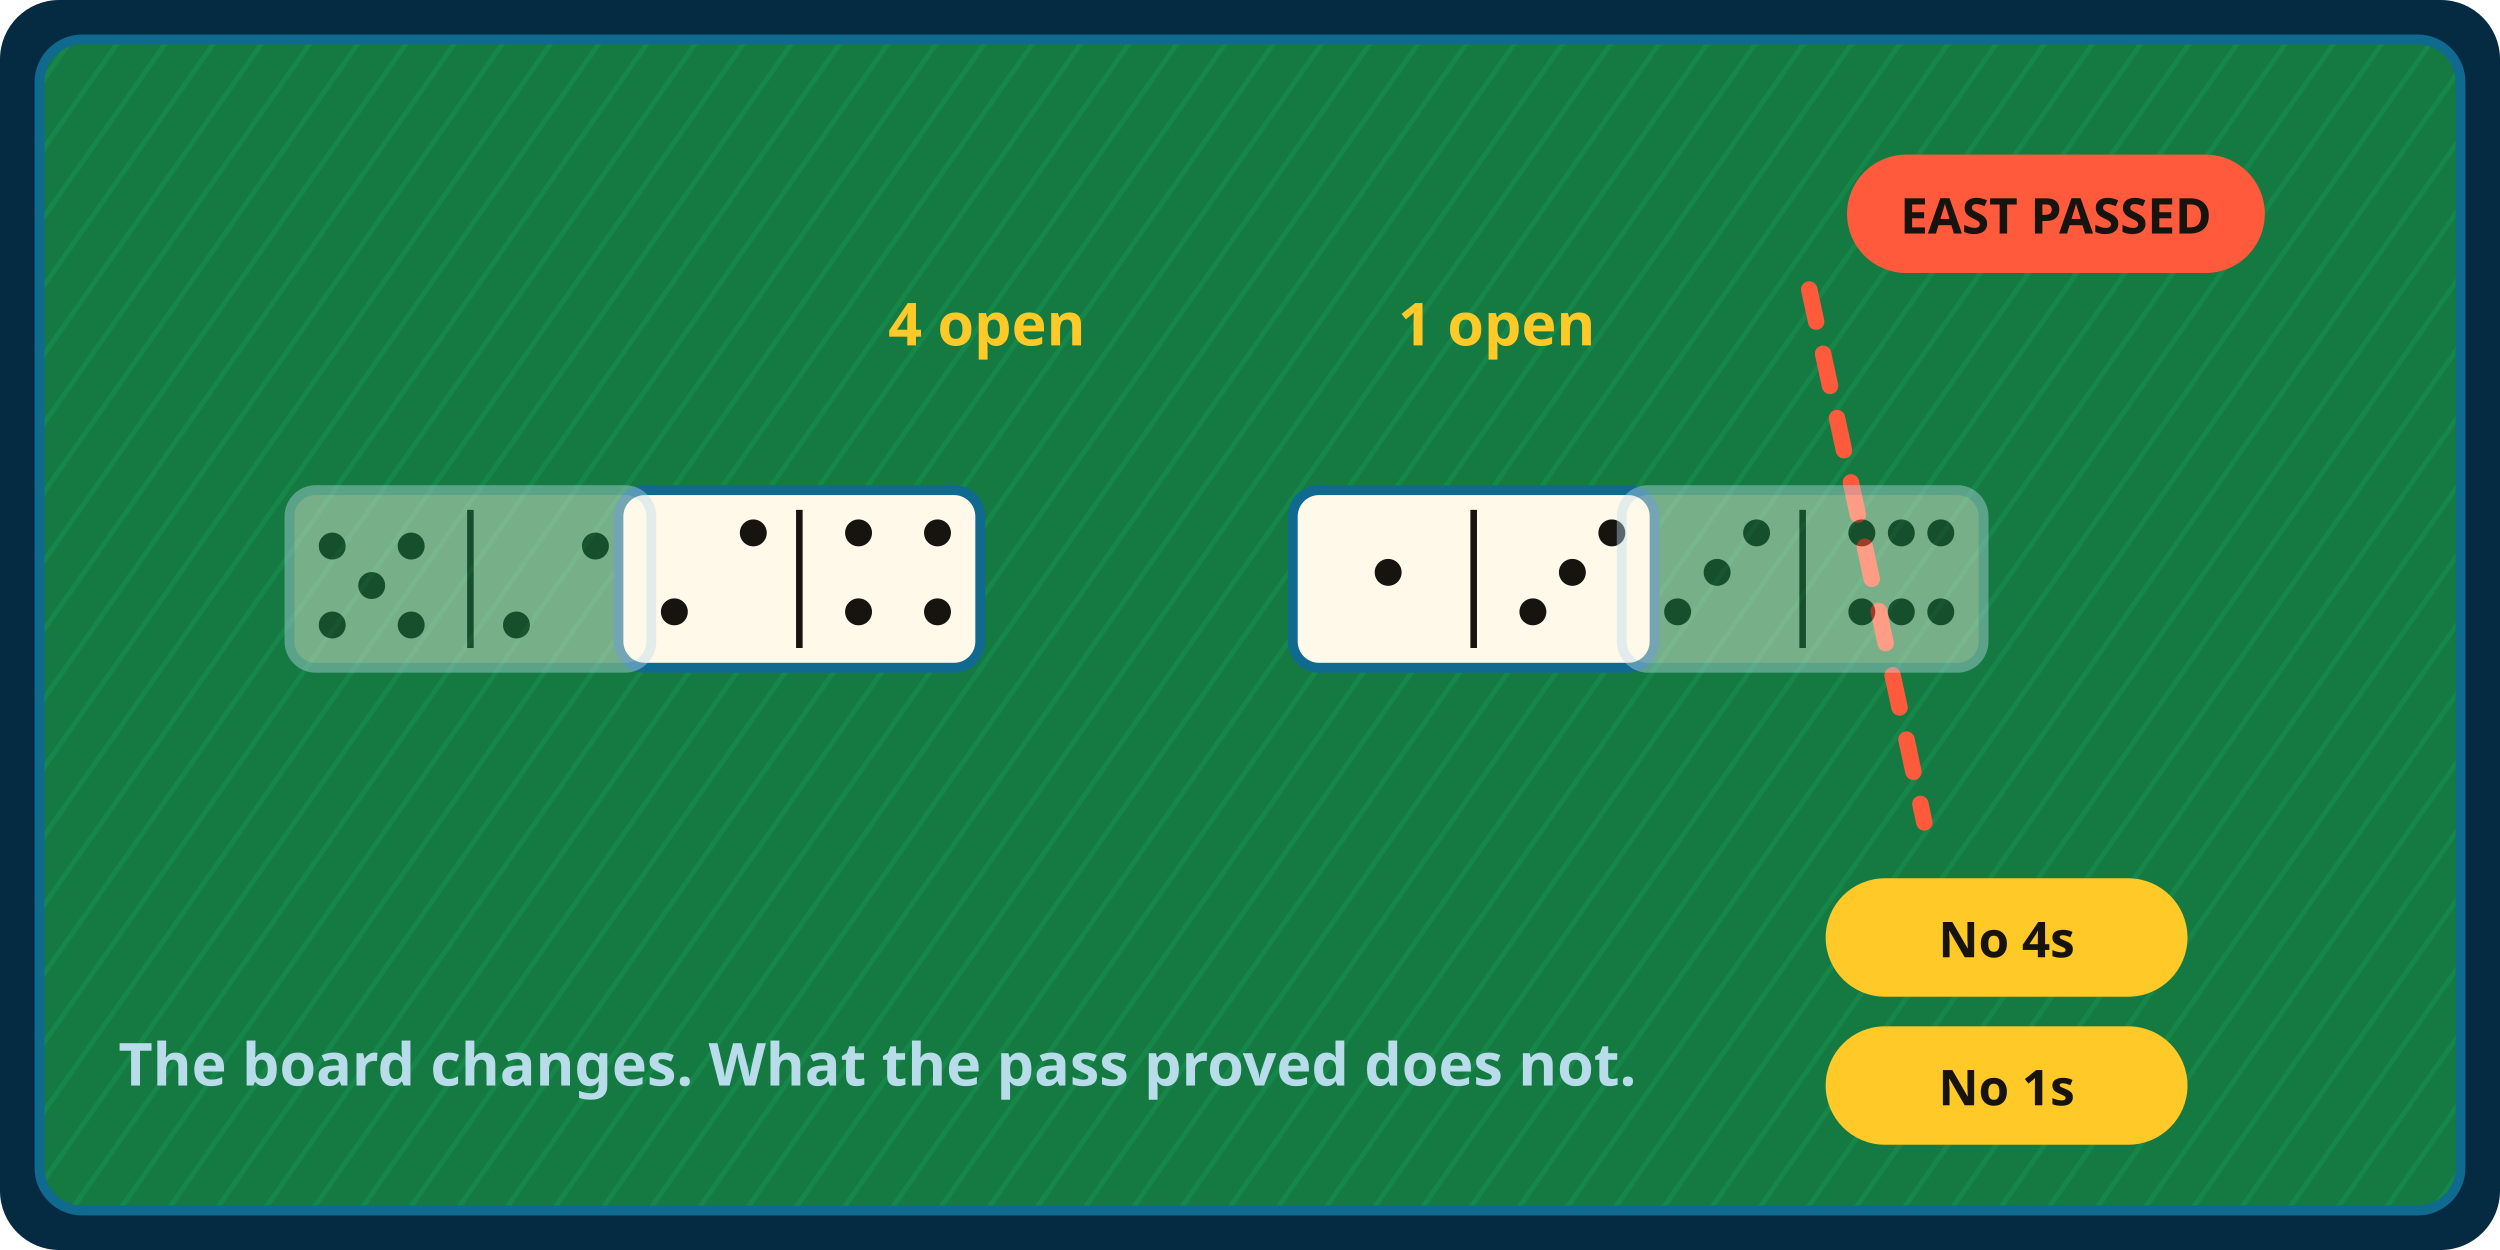
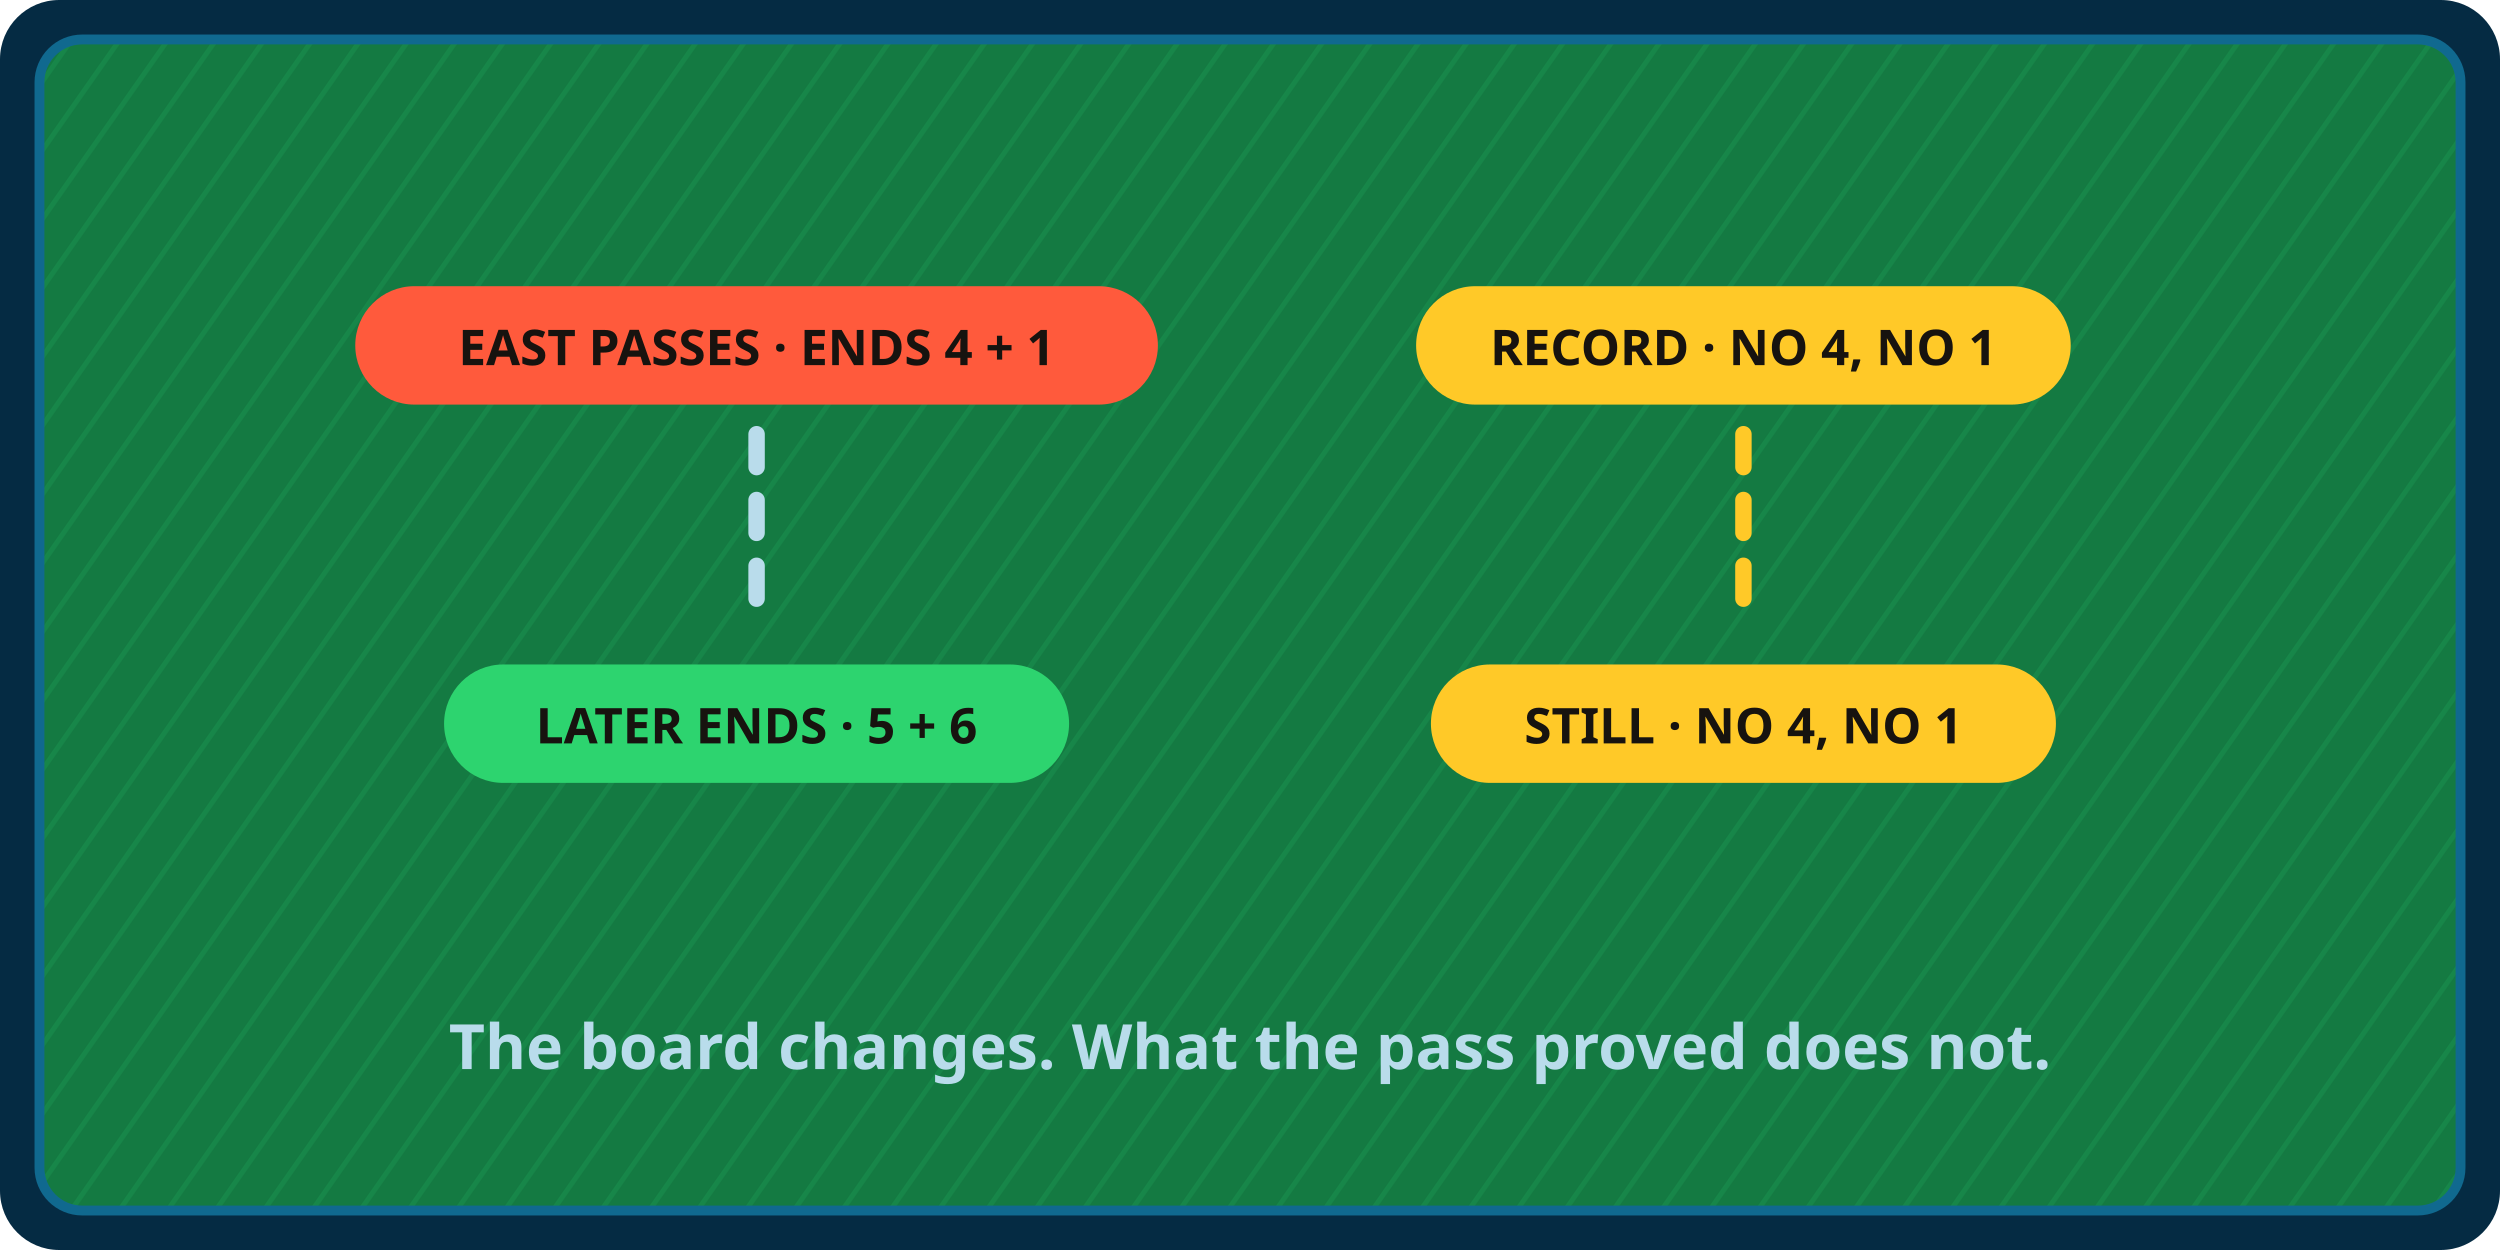
<svg xmlns="http://www.w3.org/2000/svg" viewBox="0 0 760 380" role="img" aria-labelledby="title description">
  <defs>
    <pattern id="felt" width="12" height="12" patternUnits="userSpaceOnUse" patternTransform="rotate(35)">
      <rect width="12" height="12" fill="#147A42" />
      <line x1="0" y1="0" x2="0" y2="12" stroke="#22A45B" stroke-opacity=".28" stroke-width="3" />
    </pattern>
  </defs>
  <rect width="760" height="380" rx="18" fill="#052B43" />
  <rect x="12" y="12" width="736" height="356" rx="13" fill="url(#felt)" stroke="#10698F" stroke-width="3" />
-   <line x1="550" y1="88" x2="585" y2="250" stroke="#FF5A3C" stroke-width="5" stroke-linecap="round" stroke-dasharray="10 10" />
-   <g transform="translate(215 120) scale(1)" opacity="1">
-     <g transform="rotate(-90 28 56)">
-       <rect x="1" y="1" width="54" height="110" rx="8" fill="#FFF9EA" stroke="#10698F" stroke-width="3" />
-       <line x1="7" y1="56" x2="49" y2="56" stroke="#17130F" stroke-width="2" />
-       <circle cx="18" cy="18" r="4.1" fill="#17130F" />
-       <circle cx="42" cy="42" r="4.1" fill="#17130F" />
-       <circle cx="18" cy="74" r="4.1" fill="#17130F" />
-       <circle cx="42" cy="74" r="4.1" fill="#17130F" />
-       <circle cx="18" cy="98" r="4.1" fill="#17130F" />
-       <circle cx="42" cy="98" r="4.1" fill="#17130F" />
-     </g>
+   <line x1="230" y1="132" x2="230" y2="190" stroke="#B9DCEB" stroke-width="5" stroke-linecap="round" stroke-dasharray="10 10" />
+   <line x1="530" y1="132" x2="530" y2="190" stroke="#FFC928" stroke-width="5" stroke-linecap="round" stroke-dasharray="10 10" />
+   <g transform="translate(230 105)">
+     <rect x="-122" y="-18" width="244" height="36" rx="18" fill="#FF5A3C" />
+     <text text-anchor="middle" y="6" fill="#17130F" font-family="system-ui,sans-serif" font-size="15" font-weight="800">EAST PASSES · ENDS 4 + 1</text>
  </g>
-   <g transform="translate(420 120) scale(1)" opacity="1">
-     <g transform="rotate(-90 28 56)">
-       <rect x="1" y="1" width="54" height="110" rx="8" fill="#FFF9EA" stroke="#10698F" stroke-width="3" />
-       <line x1="7" y1="56" x2="49" y2="56" stroke="#17130F" stroke-width="2" />
-       <circle cx="30" cy="30" r="4.1" fill="#17130F" />
-       <circle cx="18" cy="74" r="4.1" fill="#17130F" />
-       <circle cx="30" cy="86" r="4.1" fill="#17130F" />
-       <circle cx="42" cy="98" r="4.1" fill="#17130F" />
-     </g>
+   <g transform="translate(530 105)">
+     <rect x="-99.5" y="-18" width="199" height="36" rx="18" fill="#FFC928" />
+     <text text-anchor="middle" y="6" fill="#17130F" font-family="system-ui,sans-serif" font-size="15" font-weight="800">RECORD · NO 4, NO 1</text>
  </g>
-   <g transform="translate(115 120) scale(1)" opacity="0.42">
-     <g transform="rotate(90 28 56)">
-       <rect x="1" y="1" width="54" height="110" rx="8" fill="#FFF9EA" stroke="#B9DCEB" stroke-width="3" />
-       <line x1="7" y1="56" x2="49" y2="56" stroke="#17130F" stroke-width="2" />
-       <circle cx="18" cy="18" r="4.1" fill="#17130F" />
-       <circle cx="42" cy="42" r="4.1" fill="#17130F" />
-       <circle cx="18" cy="74" r="4.1" fill="#17130F" />
-       <circle cx="42" cy="74" r="4.1" fill="#17130F" />
-       <circle cx="30" cy="86" r="4.1" fill="#17130F" />
-       <circle cx="18" cy="98" r="4.1" fill="#17130F" />
-       <circle cx="42" cy="98" r="4.1" fill="#17130F" />
-     </g>
+   <g transform="translate(230 220)">
+     <rect x="-95" y="-18" width="190" height="36" rx="18" fill="#2DD46F" />
+     <text text-anchor="middle" y="6" fill="#17130F" font-family="system-ui,sans-serif" font-size="15" font-weight="800">LATER ENDS · 5 + 6</text>
  </g>
-   <g transform="translate(520 120) scale(1)" opacity="0.42">
-     <g transform="rotate(-90 28 56)">
-       <rect x="1" y="1" width="54" height="110" rx="8" fill="#FFF9EA" stroke="#B9DCEB" stroke-width="3" />
-       <line x1="7" y1="56" x2="49" y2="56" stroke="#17130F" stroke-width="2" />
-       <circle cx="18" cy="18" r="4.1" fill="#17130F" />
-       <circle cx="30" cy="30" r="4.1" fill="#17130F" />
-       <circle cx="42" cy="42" r="4.1" fill="#17130F" />
-       <circle cx="18" cy="74" r="4.1" fill="#17130F" />
-       <circle cx="42" cy="74" r="4.1" fill="#17130F" />
-       <circle cx="18" cy="86" r="4.1" fill="#17130F" />
-       <circle cx="42" cy="86" r="4.1" fill="#17130F" />
-       <circle cx="18" cy="98" r="4.1" fill="#17130F" />
-       <circle cx="42" cy="98" r="4.1" fill="#17130F" />
-     </g>
+   <g transform="translate(530 220)">
+     <rect x="-95" y="-18" width="190" height="36" rx="18" fill="#FFC928" />
+     <text text-anchor="middle" y="6" fill="#17130F" font-family="system-ui,sans-serif" font-size="15" font-weight="800">STILL · NO 4, NO 1</text>
  </g>
-   <g transform="translate(625 65)">
-     <rect x="-63.5" y="-18" width="127" height="36" rx="18" fill="#FF5A3C" />
-     <text text-anchor="middle" y="6" fill="#17130F" font-family="system-ui,sans-serif" font-size="15" font-weight="800">EAST PASSED</text>
-   </g>
-   <g transform="translate(610 285)">
-     <rect x="-55" y="-18" width="110" height="36" rx="18" fill="#FFC928" />
-     <text text-anchor="middle" y="6" fill="#17130F" font-family="system-ui,sans-serif" font-size="15" font-weight="800">No 4s</text>
-   </g>
-   <g transform="translate(610 330)">
-     <rect x="-55" y="-18" width="110" height="36" rx="18" fill="#FFC928" />
-     <text text-anchor="middle" y="6" fill="#17130F" font-family="system-ui,sans-serif" font-size="15" font-weight="800">No 1s</text>
-   </g>
-   <text x="300" y="105" text-anchor="middle" fill="#FFC928" font-family="system-ui,sans-serif" font-size="18" font-weight="700">4 open</text>
-   <text x="455" y="105" text-anchor="middle" fill="#FFC928" font-family="system-ui,sans-serif" font-size="18" font-weight="700">1 open</text>
-   <text x="36" y="330" text-anchor="start" fill="#B9DCEB" font-family="system-ui,sans-serif" font-size="18" font-weight="700">The board changes. What the pass proved does not.</text>
+   <text x="380" y="325" text-anchor="middle" fill="#B9DCEB" font-family="system-ui,sans-serif" font-size="19" font-weight="800">The board changes. What the pass proved does not.</text>
</svg>
